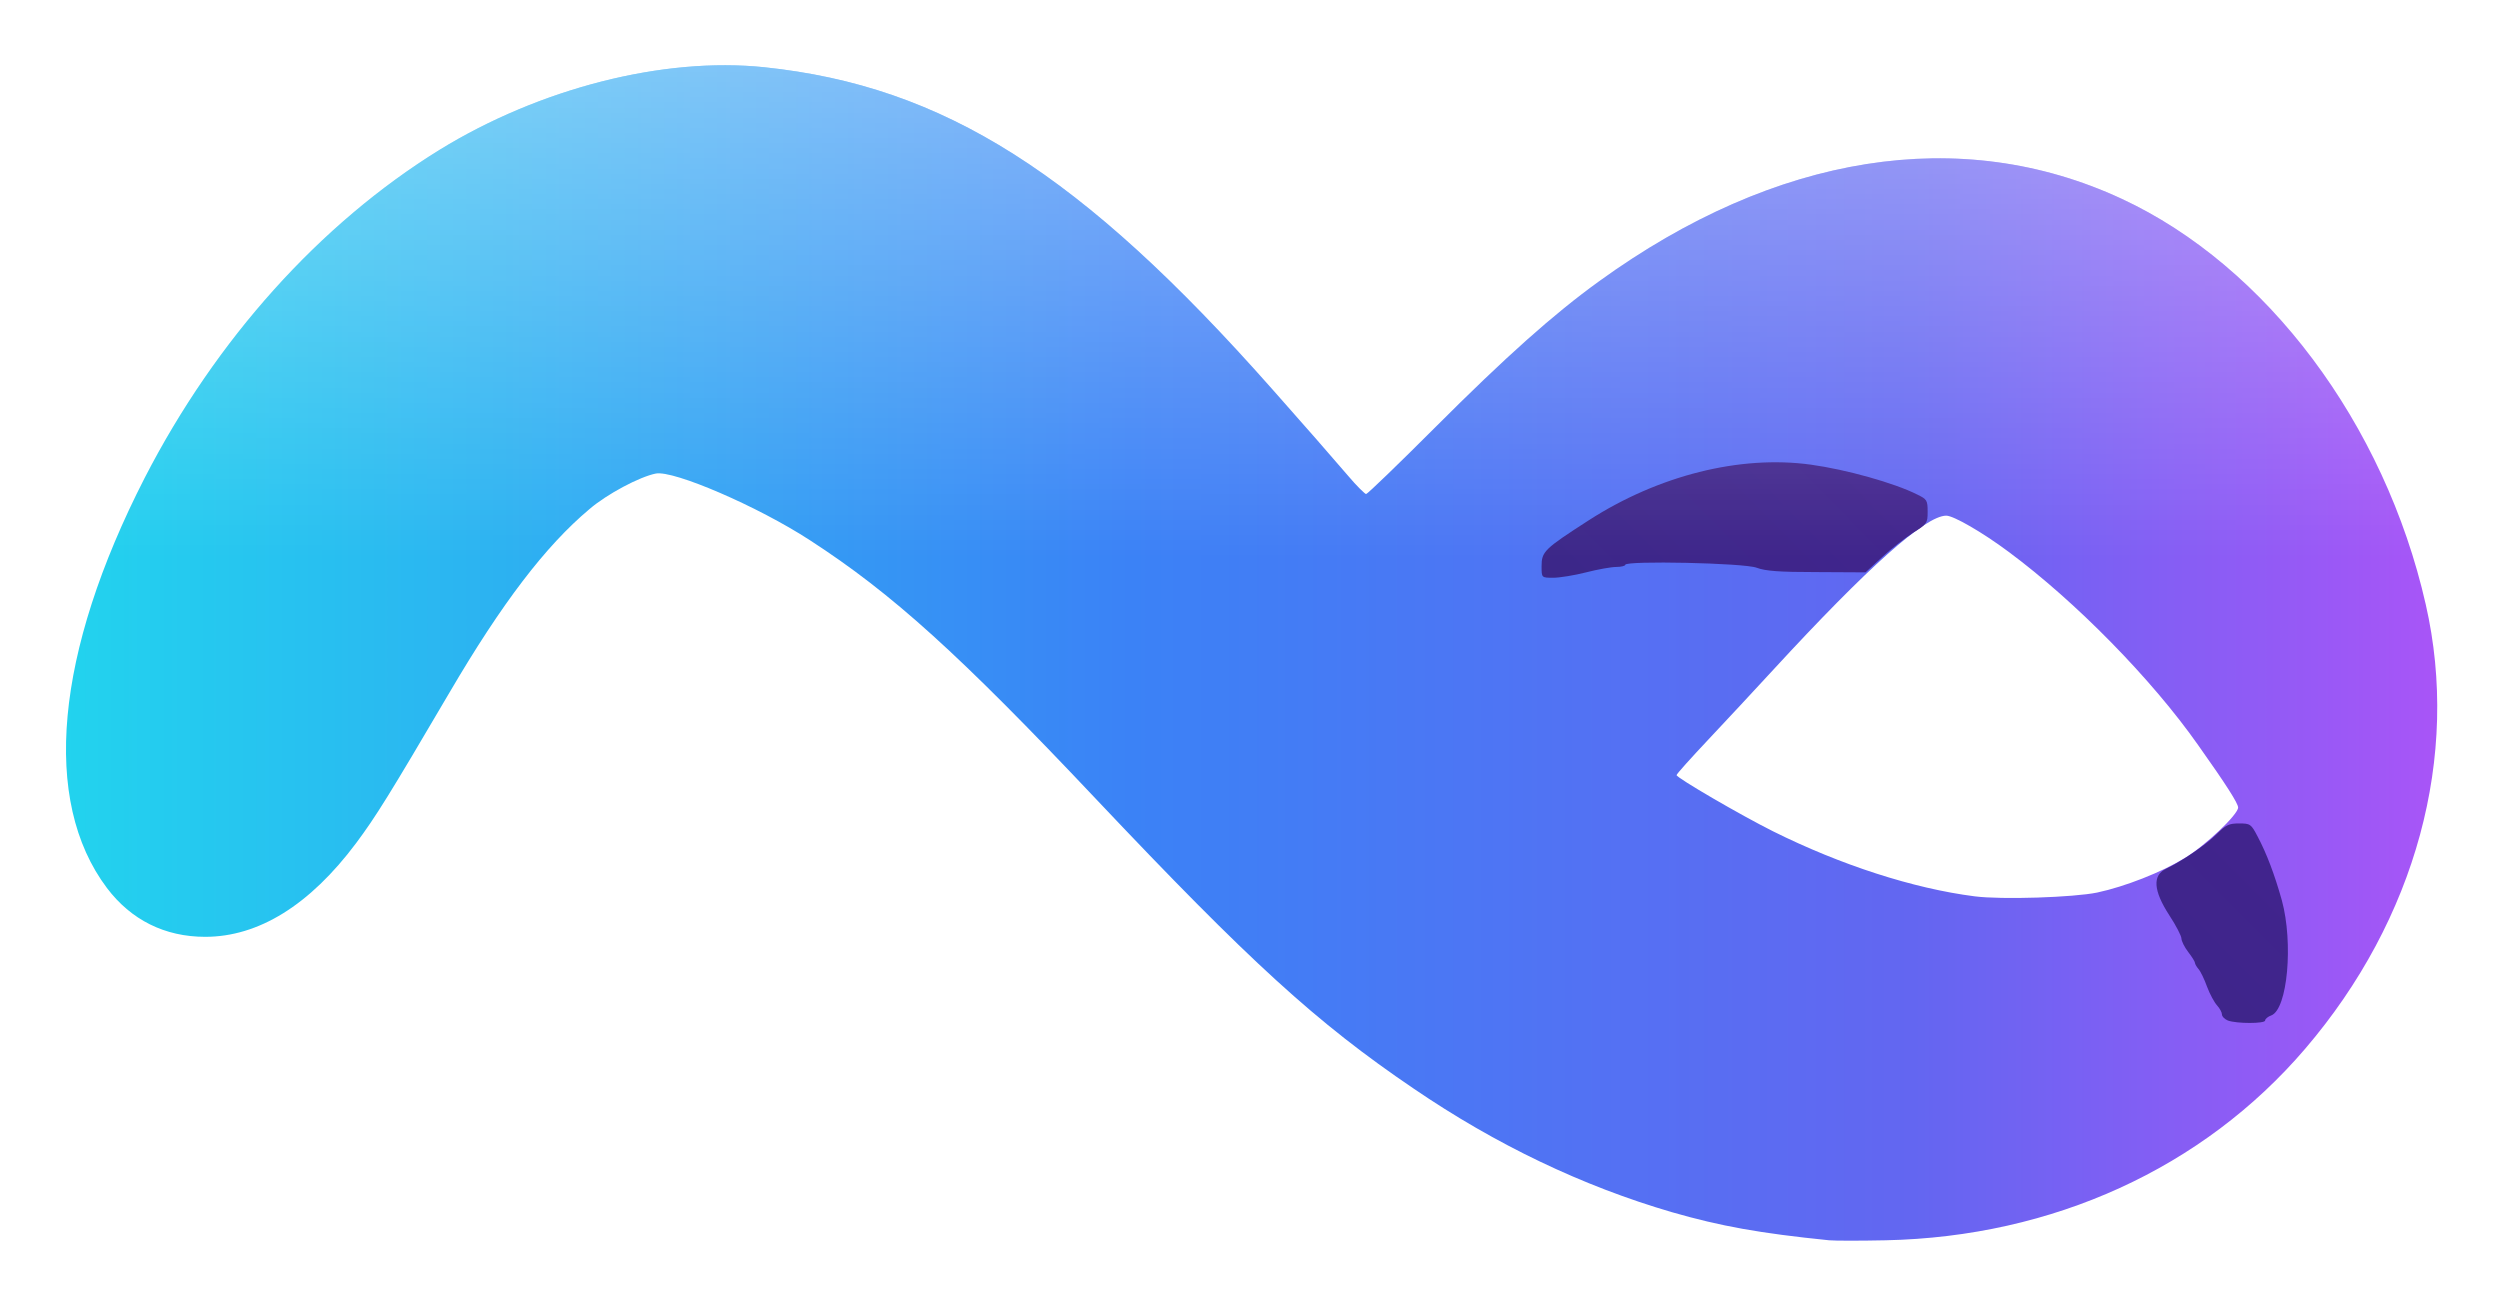
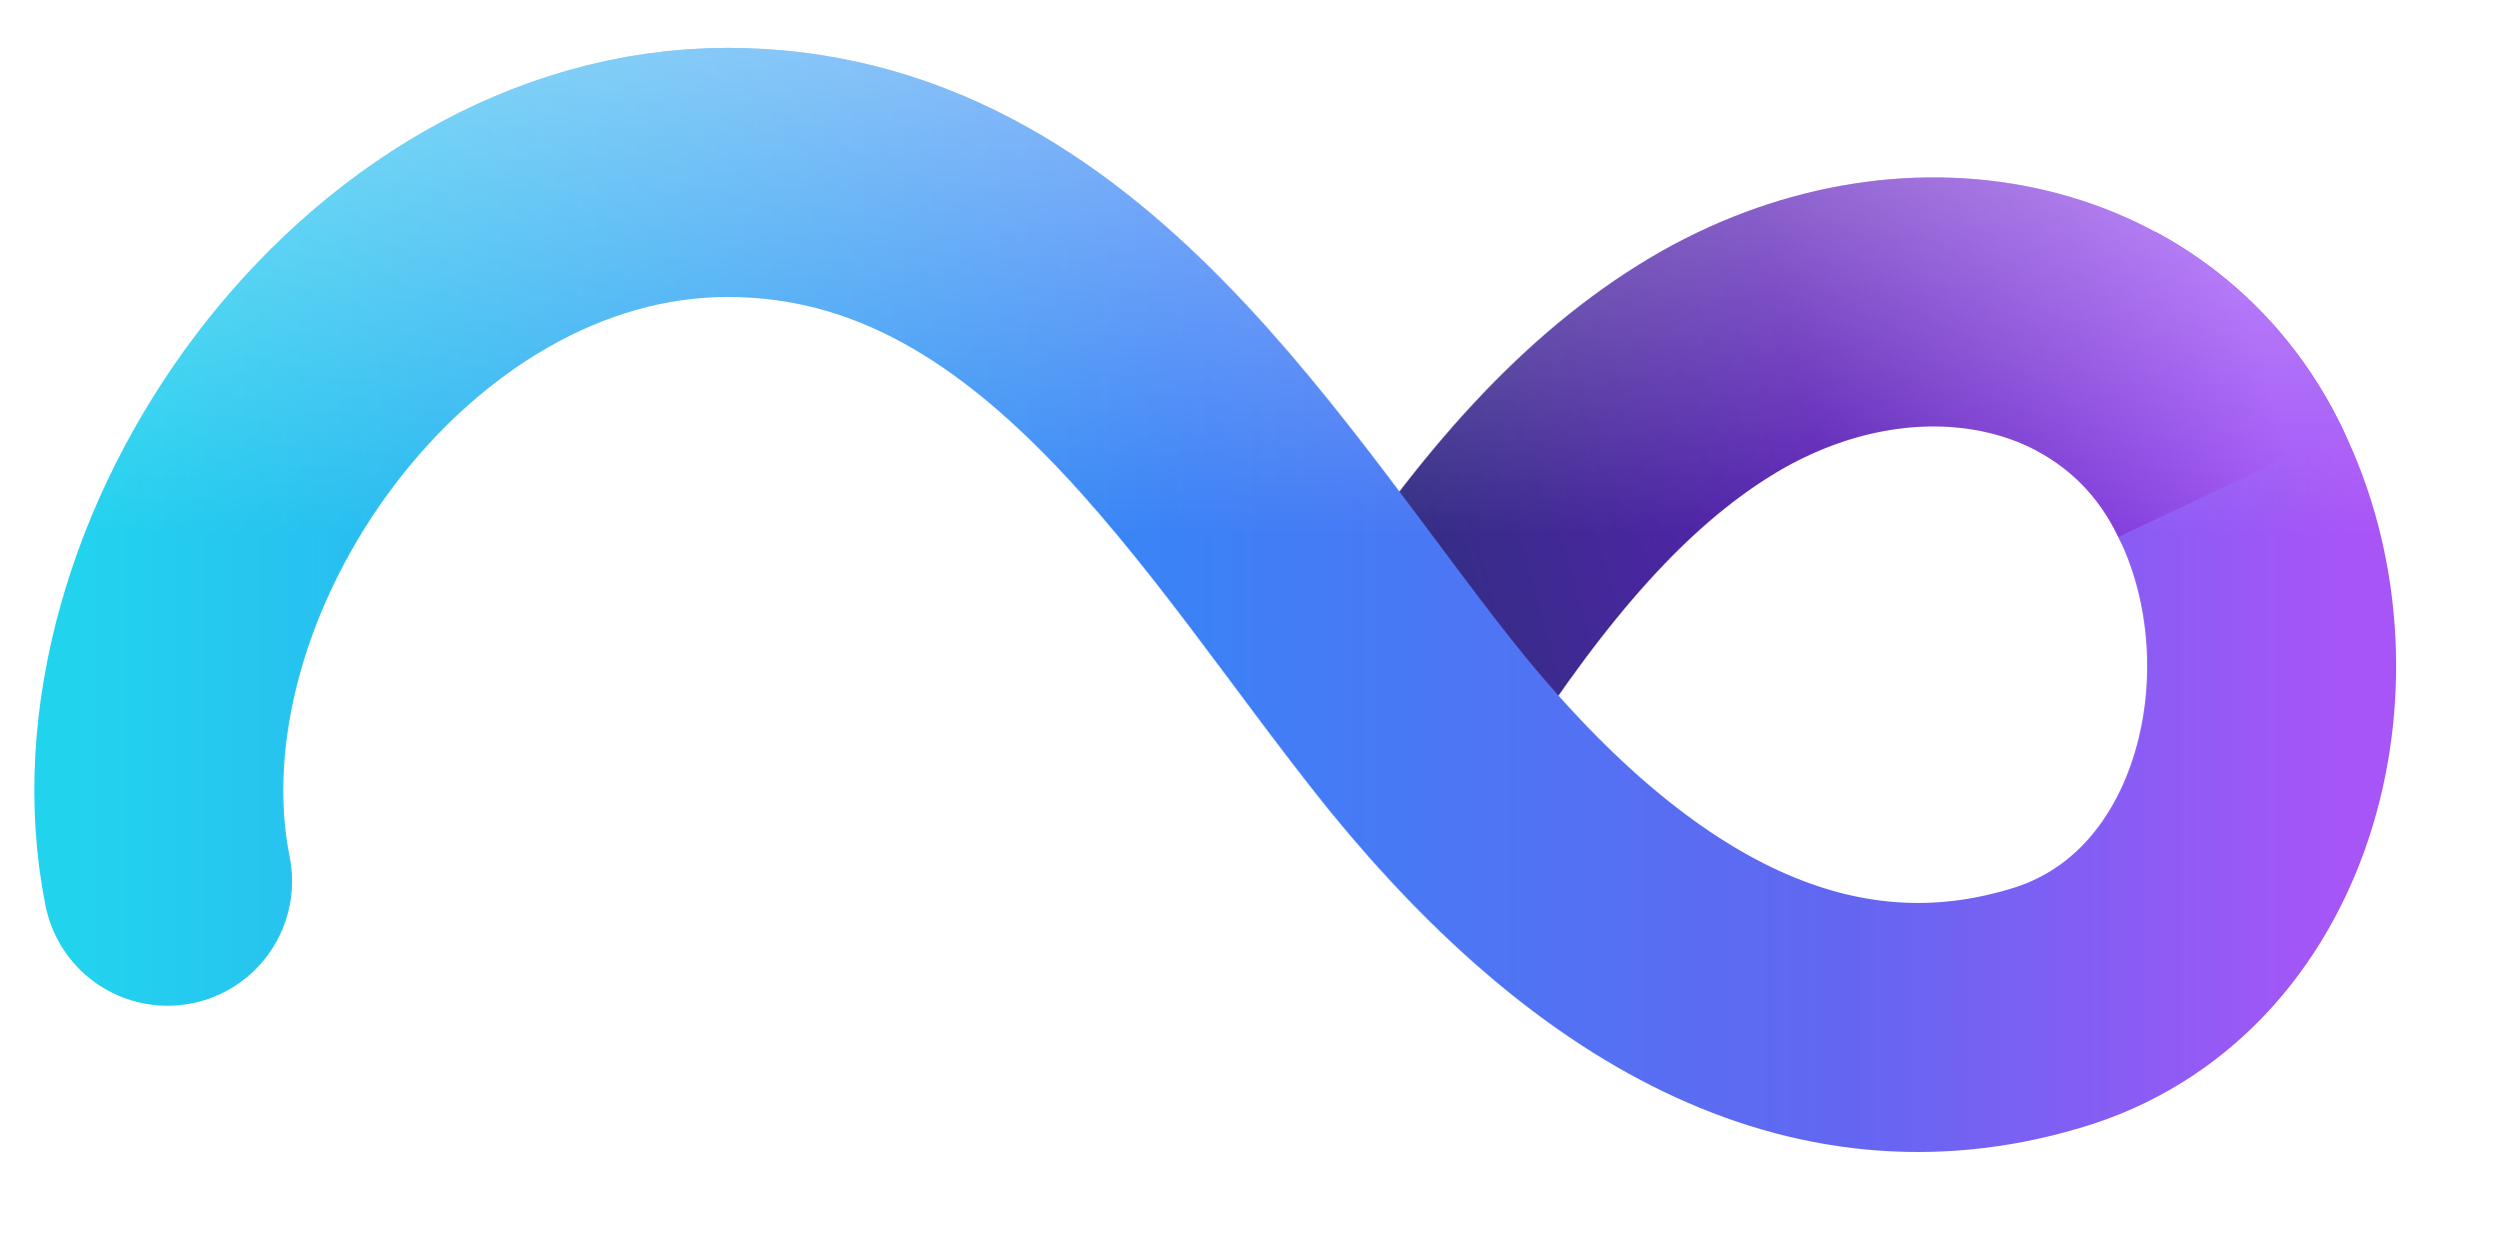
- <svg xmlns="http://www.w3.org/2000/svg" viewBox="306 271 926 483" role="img" aria-label="FlowingTS">
+ <svg xmlns="http://www.w3.org/2000/svg" viewBox="8 24 1044 520" role="img" aria-label="FlowingTS">
  <defs>
-     <linearGradient id="fl-flow" x1="330" y1="0" x2="1208" y2="0" gradientUnits="userSpaceOnUse">
+     <linearGradient id="fl-flow" x1="40" y1="0" x2="990" y2="0" gradientUnits="userSpaceOnUse">
      <stop offset="0" stop-color="#22D3EE" />
-       <stop offset="0.45" stop-color="#3B82F6" />
+       <stop offset="0.48" stop-color="#3B82F6" />
      <stop offset="0.78" stop-color="#6366F1" />
      <stop offset="1" stop-color="#A855F7" />
    </linearGradient>
-     <linearGradient id="fl-under" x1="1208" y1="295" x2="769.0" y2="730" gradientUnits="userSpaceOnUse">
-       <stop offset="0" stop-color="#4C1D95" />
+     <linearGradient id="fl-under" x1="960" y1="200" x2="600" y2="300" gradientUnits="userSpaceOnUse">
+       <stop offset="0" stop-color="#A256F7" />
+       <stop offset="0.5" stop-color="#5B21B6" />
      <stop offset="1" stop-color="#312E81" />
    </linearGradient>
-     <linearGradient id="fl-gloss" x1="0" y1="295" x2="0" y2="730" gradientUnits="userSpaceOnUse">
-       <stop offset="0" stop-color="#FFFFFF" stop-opacity="0.38" />
-       <stop offset="0.42" stop-color="#FFFFFF" stop-opacity="0" />
+     <linearGradient id="fl-gloss" x1="0" y1="40" x2="0" y2="500" gradientUnits="userSpaceOnUse">
+       <stop offset="0" stop-color="#FFFFFF" stop-opacity="0.42" />
+       <stop offset="0.45" stop-color="#FFFFFF" stop-opacity="0" />
    </linearGradient>
  </defs>
-   <path d="M983.5 730.4C957.8 727.8 943.4 725.2 925.3 720.0C892.1 710.3 860.1 695.0 829.6 674.2C793.6 649.8 768.9 627.2 712.0 567.0C661.3 513.3 636.4 490.8 606.0 471.1C586.8 458.6 555.5 445.1 548.9 446.4C542.9 447.6 530.8 454.0 524.3 459.6C508.1 473.2 491.9 494.4 472.5 527.5C450.0 565.8 445.2 573.5 437.9 583.3C420.7 606.3 401.7 618.0 382.0 618.0C367.0 618.0 354.5 611.7 345.6 599.9C321.3 567.6 326.4 512.8 359.6 448.0C386.0 396.7 424.5 353.9 468.8 326.5C505.9 303.7 551.7 292.0 589.1 295.9C655.6 302.9 706.4 335.1 777.1 415.0C789.5 429.0 798.8 439.6 805.3 447.2C808.5 451.0 811.6 454.0 812.0 454.0C812.5 454.0 824.1 442.8 837.7 429.2C863.7 403.2 881.4 387.4 898.3 375.2C963.8 327.8 1032.3 317.0 1091.8 344.6C1145.5 369.5 1189.3 427.9 1204.5 494.9C1217.3 551.0 1200.9 611.5 1159.8 659.5C1122.0 703.7 1066.3 729.1 1004.5 730.4C995.1 730.6 985.7 730.6 983.5 730.4ZM1082.8 601.6C1093.1 599.4 1106.6 594.1 1115.1 588.9C1122.8 584.3 1135.0 572.7 1135.0 570.1C1135.0 568.6 1130.7 561.8 1120.2 547.0C1103.0 522.5 1074.8 493.8 1050.0 475.4C1040.2 468.1 1029.6 462.0 1026.9 462.0C1019.2 462.0 997.8 481.1 962.9 519.0C956.1 526.4 945.2 538.1 938.8 544.9C932.3 551.8 927.0 557.7 927.0 558.1C927.0 559.1 950.7 572.9 962.7 578.9C987.8 591.4 1014.7 600.1 1037.4 603.0C1047.5 604.3 1074.1 603.4 1082.8 601.6Z" fill="url(#fl-flow)" fill-rule="evenodd" />
-   <path d="M1131.2 649.0C1130.0 648.5 1129.0 647.5 1129.0 646.7C1129.0 646.0 1128.2 644.5 1127.2 643.4C1126.2 642.3 1124.5 639.2 1123.5 636.5C1122.5 633.7 1121.1 630.8 1120.3 629.9C1119.6 629.1 1119.0 628.0 1119.0 627.6C1119.0 627.2 1117.9 625.4 1116.5 623.6C1115.1 621.8 1114.0 619.5 1114.0 618.6C1114.0 617.7 1112.0 613.8 1109.5 610.0C1103.6 600.9 1103.2 595.2 1108.3 592.8C1114.3 589.9 1123.1 583.9 1127.1 579.9C1130.4 576.6 1131.6 576.0 1135.3 576.0C1139.5 576.0 1139.8 576.2 1142.2 580.8C1145.6 587.2 1148.5 594.9 1151.2 604.5C1155.5 620.3 1153.3 644.8 1147.3 647.1C1146.1 647.5 1145.0 648.4 1145.0 649.0C1145.0 650.2 1134.4 650.2 1131.2 649.0ZM877.0 480.8C877.0 475.3 877.9 474.4 894.5 463.7C920.3 447.1 950.5 439.5 976.7 443.1C989.8 444.9 1007.7 449.9 1016.2 454.2C1019.7 455.9 1020.0 456.3 1020.0 460.5C1020.0 464.8 1019.8 465.1 1014.5 468.4C1011.5 470.4 1006.3 474.4 1003.0 477.5L997.0 483.0L978.9 482.9C964.9 482.9 959.9 482.5 956.7 481.3C952.1 479.5 908.0 478.6 908.0 480.2C908.0 480.6 906.5 481.0 904.7 481.0C902.8 481.0 897.8 481.9 893.5 483.0C889.2 484.1 883.7 485.0 881.3 485.0C877.0 485.0 877.0 485.0 877.0 480.8Z" fill="url(#fl-under)" fill-rule="evenodd" />
-   <path d="M983.5 730.4C957.8 727.8 943.4 725.2 925.3 720.0C892.1 710.3 860.1 695.0 829.6 674.2C793.6 649.8 768.9 627.2 712.0 567.0C661.3 513.3 636.4 490.8 606.0 471.1C586.8 458.6 555.5 445.1 548.9 446.4C542.9 447.6 530.8 454.0 524.3 459.6C508.1 473.2 491.9 494.4 472.5 527.5C450.0 565.8 445.2 573.5 437.9 583.3C420.7 606.3 401.7 618.0 382.0 618.0C367.0 618.0 354.5 611.7 345.6 599.9C321.3 567.6 326.4 512.8 359.6 448.0C386.0 396.7 424.5 353.9 468.8 326.5C505.9 303.7 551.7 292.0 589.1 295.9C655.6 302.9 706.4 335.1 777.1 415.0C789.5 429.0 798.8 439.6 805.3 447.2C808.5 451.0 811.6 454.0 812.0 454.0C812.5 454.0 824.1 442.8 837.7 429.2C863.7 403.2 881.4 387.4 898.3 375.2C963.8 327.8 1032.3 317.0 1091.8 344.6C1145.5 369.5 1189.3 427.9 1204.5 494.9C1217.3 551.0 1200.9 611.5 1159.8 659.5C1122.0 703.7 1066.3 729.1 1004.5 730.4C995.1 730.6 985.7 730.6 983.5 730.4ZM1082.8 601.6C1093.1 599.4 1106.6 594.1 1115.1 588.9C1122.8 584.3 1135.0 572.7 1135.0 570.1C1135.0 568.6 1130.7 561.8 1120.2 547.0C1103.0 522.5 1074.8 493.8 1050.0 475.4C1040.2 468.1 1029.6 462.0 1026.9 462.0C1019.2 462.0 997.8 481.1 962.9 519.0C956.1 526.4 945.2 538.1 938.8 544.9C932.3 551.8 927.0 557.7 927.0 558.1C927.0 559.1 950.7 572.9 962.7 578.9C987.8 591.4 1014.7 600.1 1037.4 603.0C1047.5 604.3 1074.1 603.4 1082.8 601.6Z" fill="url(#fl-gloss)" fill-rule="evenodd" />
+   <g fill="none" stroke-width="104" stroke-linecap="round">
+     <path d="M940 226C904 150 810 128 728 174C684 199 646 240 606 300" stroke="url(#fl-under)" />
+     <path d="M940 226C904 150 810 128 728 174C684 199 646 240 606 300" stroke="url(#fl-gloss)" />
+     <path d="M78 392C52 262 168 96 312 96C452 96 528 236 604 330C684 428 772 474 866 444C952 416 978 304 940 226" stroke="url(#fl-flow)" />
+     <path d="M78 392C52 262 168 96 312 96C452 96 528 236 604 330C684 428 772 474 866 444C952 416 978 304 940 226" stroke="url(#fl-gloss)" />
+     <path d="M940.0 226.0C927.4 199.4 907.7 179.4 883.9 166.6" stroke="url(#fl-under)" stroke-linecap="butt" />
+     <path d="M940.0 226.0C927.4 199.4 907.7 179.4 883.9 166.6" stroke="url(#fl-gloss)" stroke-linecap="butt" />
+   </g>
</svg>
